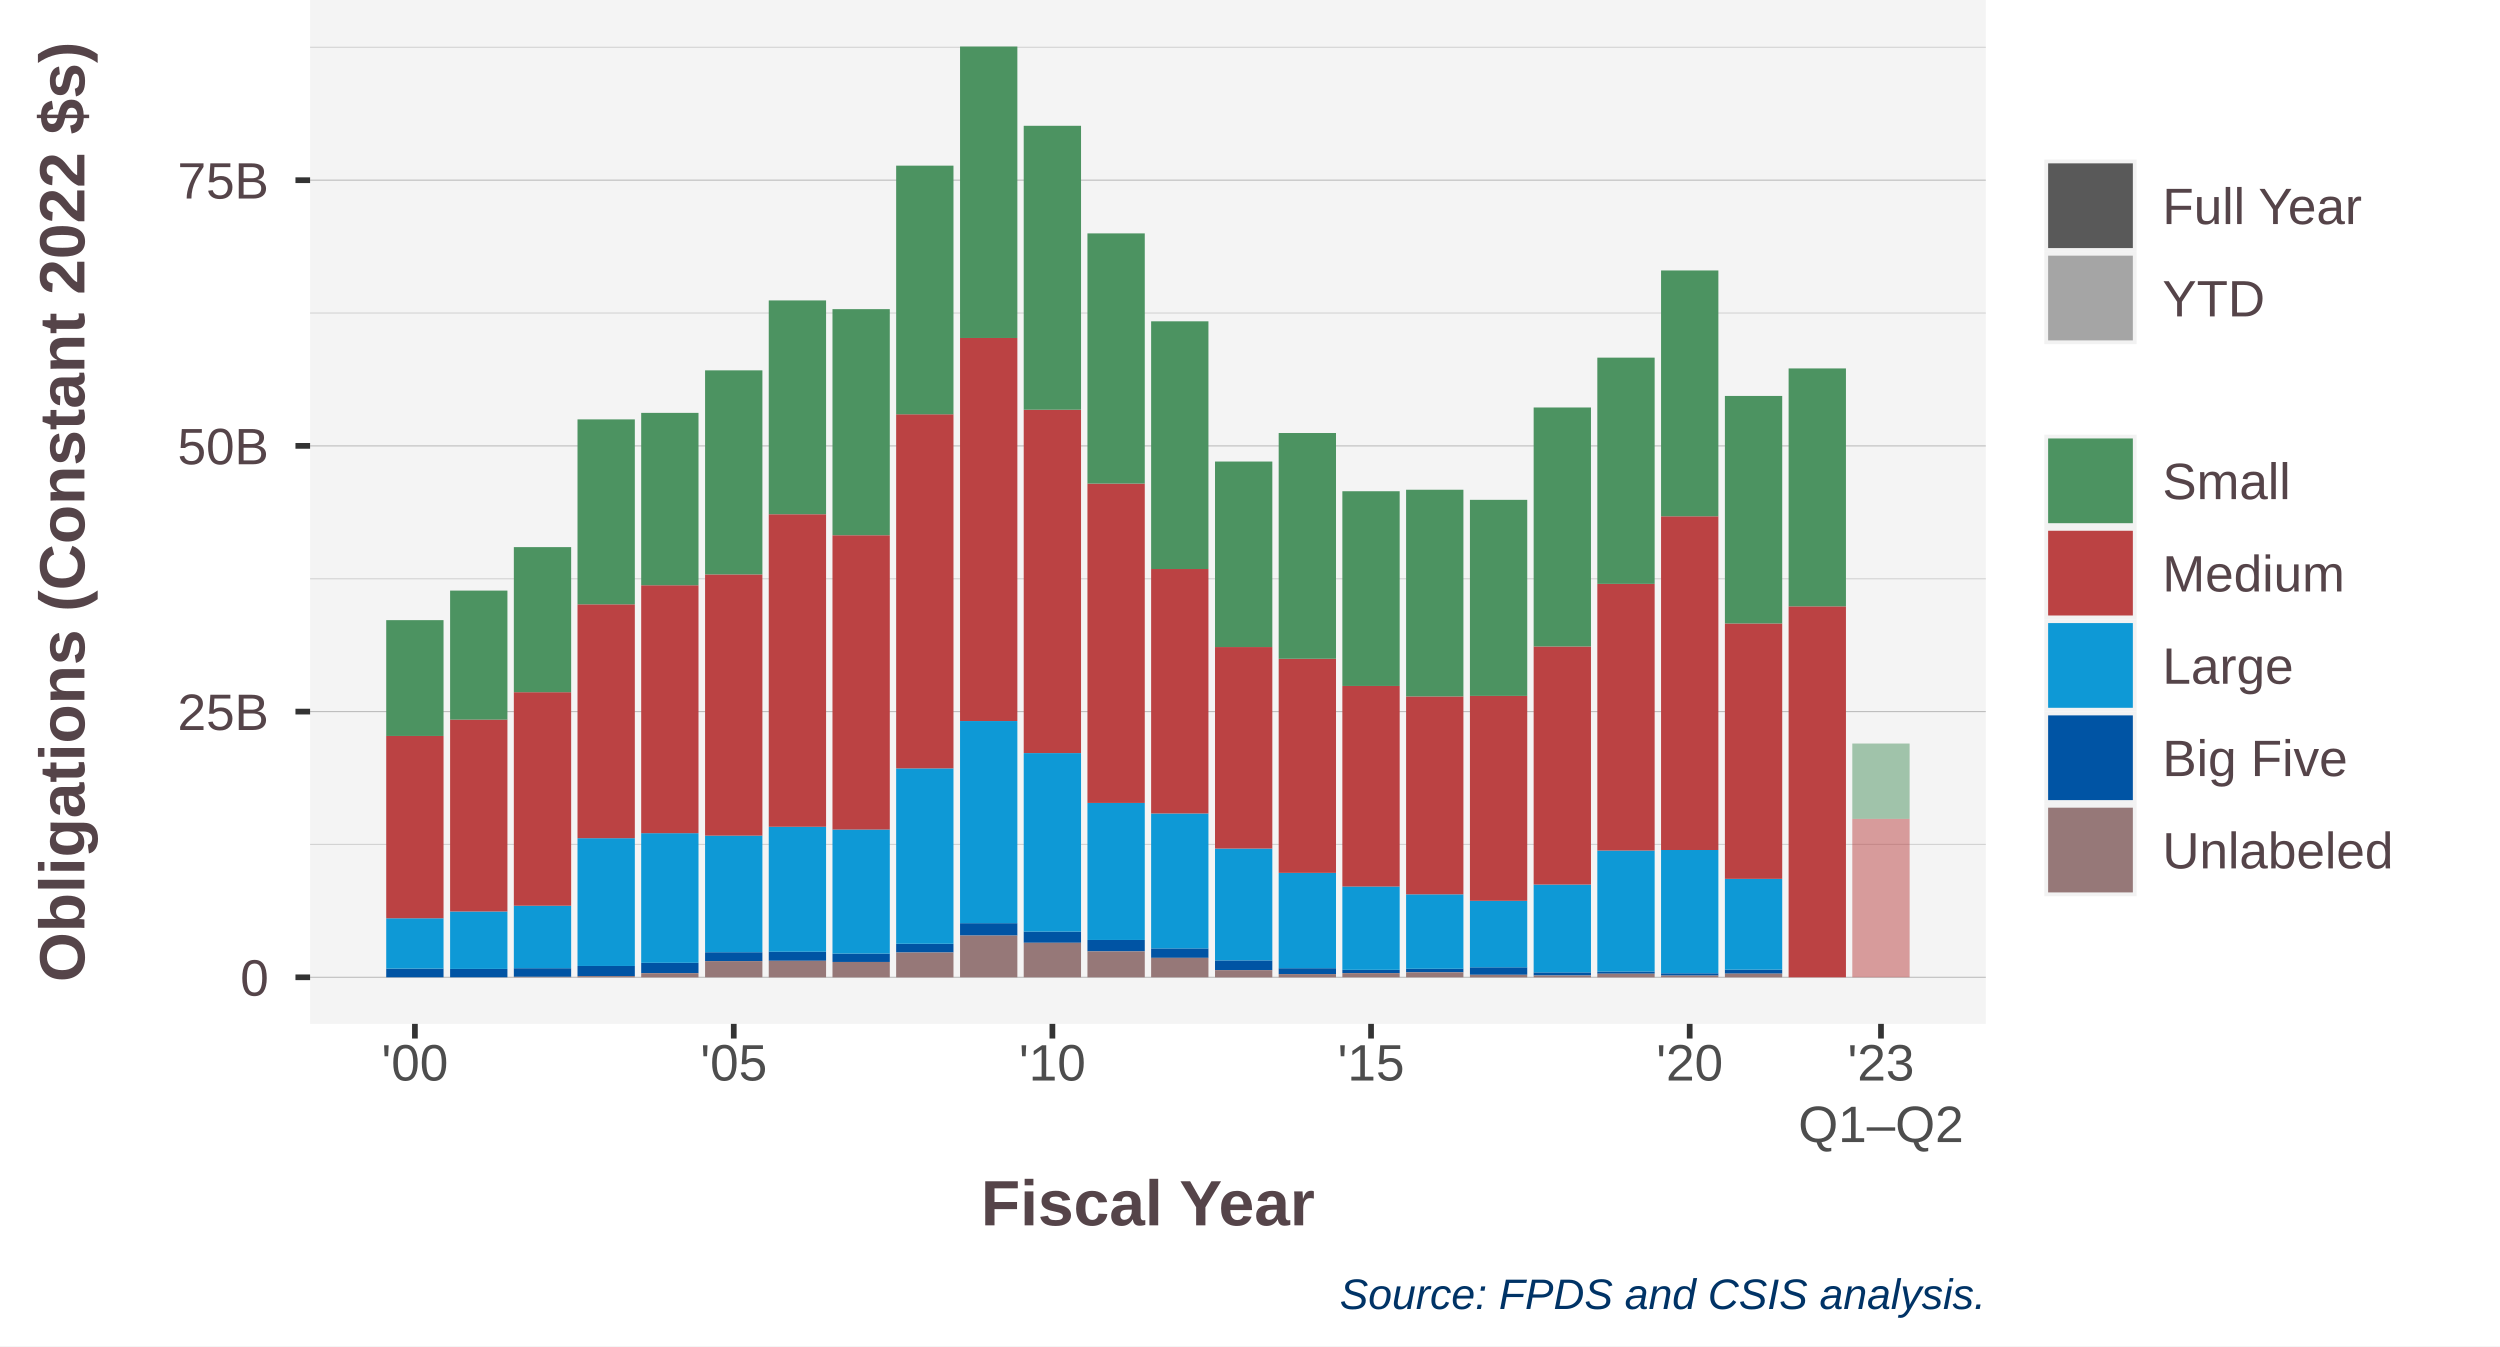
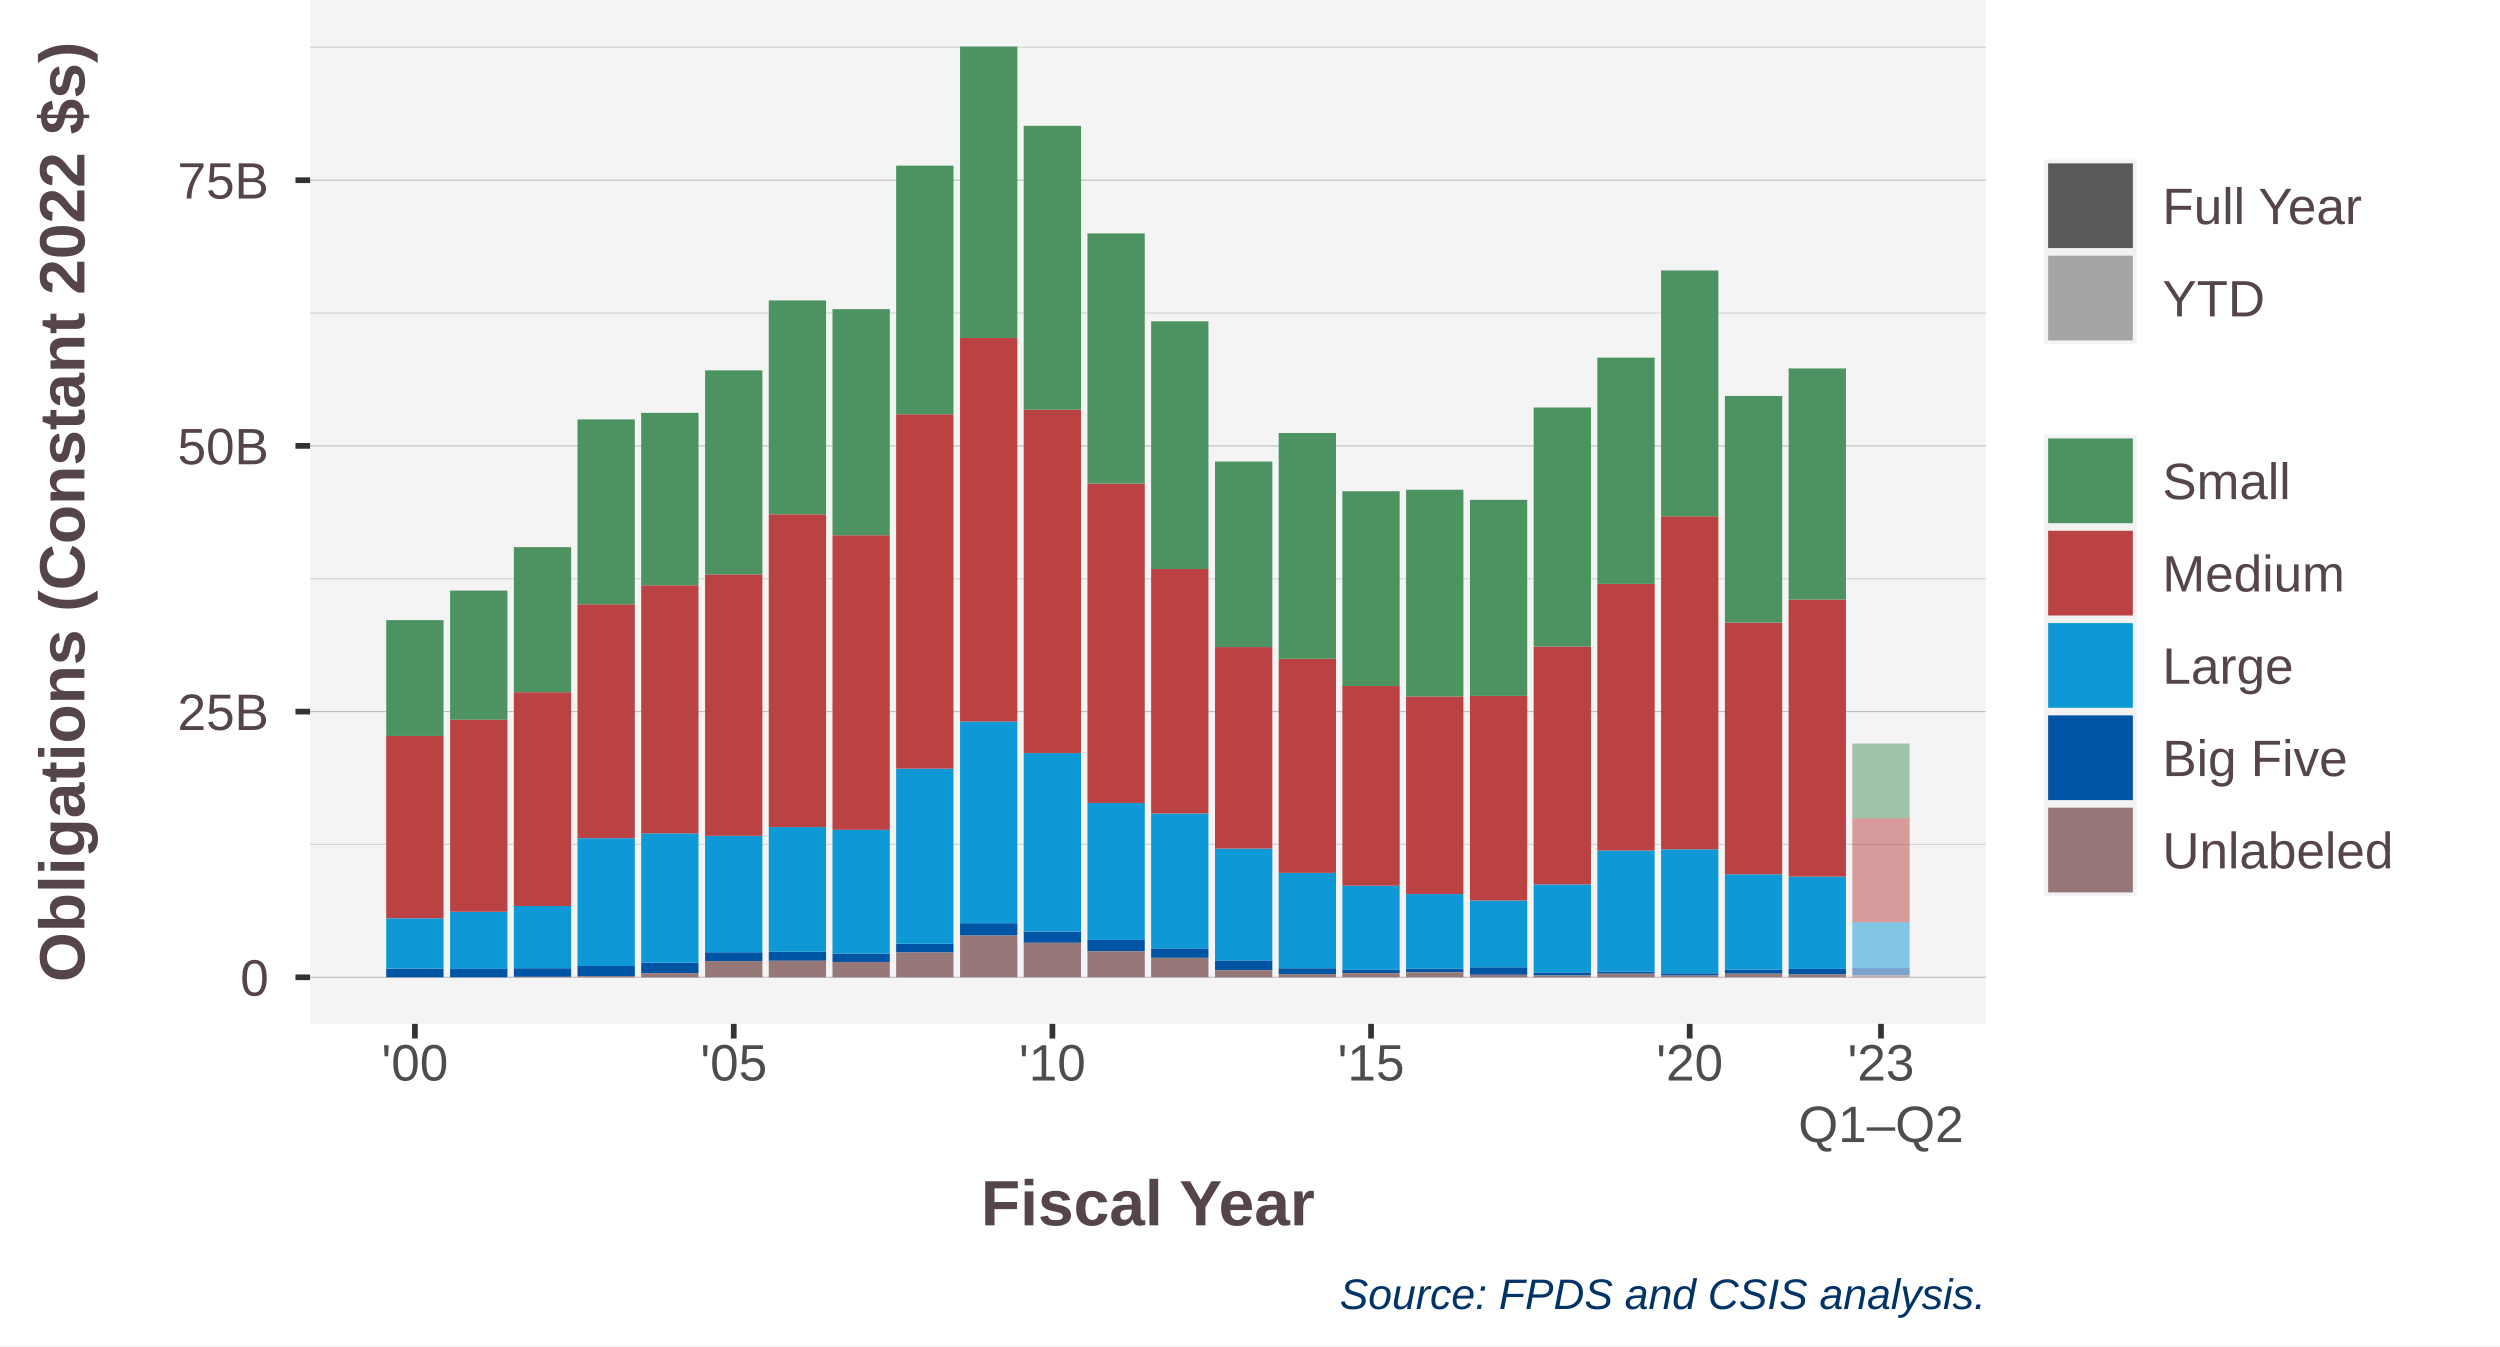
<svg xmlns="http://www.w3.org/2000/svg" class="svglite" width="468.00pt" height="252.00pt" viewBox="0 0 468.00 252.00">
  <defs>
    <style type="text/css">
    .svglite line, .svglite polyline, .svglite polygon, .svglite path, .svglite rect, .svglite circle {
      fill: none;
      stroke: #000000;
      stroke-linecap: round;
      stroke-linejoin: round;
      stroke-miterlimit: 10.00;
    }
    .svglite text {
      white-space: pre;
    }
  </style>
  </defs>
  <rect width="100%" height="100%" style="stroke: none; fill: #FFFFFF;" />
  <defs>
    <clipPath id="cpMC4wMHw0NjguMDB8MC4wMHwyNTIuMDA=">
      <rect x="0.00" y="0.00" width="468.00" height="252.00" />
    </clipPath>
  </defs>
  <g clip-path="url(#cpMC4wMHw0NjguMDB8MC4wMHwyNTIuMDA=)">
    <rect x="0.00" y="0.00" width="468.00" height="252.00" style="stroke-width: 1.07; stroke: #FFFFFF; fill: #FFFFFF;" />
  </g>
  <defs>
    <clipPath id="cpNTguMDV8MzcxLjc0fDAuMDB8MTkxLjY3">
      <rect x="58.05" y="0.00" width="313.70" height="191.67" />
    </clipPath>
  </defs>
  <g clip-path="url(#cpNTguMDV8MzcxLjc0fDAuMDB8MTkxLjY3)">
    <rect x="58.05" y="-0" width="313.70" height="191.67" style="stroke-width: 1.07; stroke: none; fill: #F4F4F4;" />
    <polyline points="58.05,158.08 371.74,158.08 " style="stroke-width: 0.21; stroke: #D3D3D3; stroke-linecap: butt;" />
    <polyline points="58.05,108.34 371.74,108.34 " style="stroke-width: 0.21; stroke: #D3D3D3; stroke-linecap: butt;" />
    <polyline points="58.05,58.60 371.74,58.60 " style="stroke-width: 0.21; stroke: #D3D3D3; stroke-linecap: butt;" />
    <polyline points="58.05,8.86 371.74,8.86 " style="stroke-width: 0.21; stroke: #D3D3D3; stroke-linecap: butt;" />
    <polyline points="58.05,182.95 371.74,182.95 " style="stroke-width: 0.21; stroke: #BEBEBE; stroke-linecap: butt;" />
    <polyline points="58.05,133.21 371.74,133.21 " style="stroke-width: 0.21; stroke: #BEBEBE; stroke-linecap: butt;" />
    <polyline points="58.05,83.47 371.74,83.47 " style="stroke-width: 0.21; stroke: #BEBEBE; stroke-linecap: butt;" />
    <polyline points="58.05,33.73 371.74,33.73 " style="stroke-width: 0.21; stroke: #BEBEBE; stroke-linecap: butt;" />
    <rect x="72.30" y="181.32" width="10.73" height="1.63" style="stroke-width: 1.07; stroke: none; stroke-linecap: butt; stroke-linejoin: miter; fill: #0054A4;" />
    <rect x="84.26" y="181.38" width="10.73" height="1.57" style="stroke-width: 1.07; stroke: none; stroke-linecap: butt; stroke-linejoin: miter; fill: #0054A4;" />
    <rect x="96.19" y="181.25" width="10.73" height="1.61" style="stroke-width: 1.07; stroke: none; stroke-linecap: butt; stroke-linejoin: miter; fill: #0054A4;" />
    <rect x="108.11" y="180.83" width="10.73" height="1.89" style="stroke-width: 1.07; stroke: none; stroke-linecap: butt; stroke-linejoin: miter; fill: #0054A4;" />
    <rect x="120.03" y="180.24" width="10.73" height="1.94" style="stroke-width: 1.07; stroke: none; stroke-linecap: butt; stroke-linejoin: miter; fill: #0054A4;" />
    <rect x="131.99" y="178.26" width="10.73" height="1.66" style="stroke-width: 1.07; stroke: none; stroke-linecap: butt; stroke-linejoin: miter; fill: #0054A4;" />
    <rect x="143.91" y="178.15" width="10.73" height="1.71" style="stroke-width: 1.07; stroke: none; stroke-linecap: butt; stroke-linejoin: miter; fill: #0054A4;" />
    <rect x="155.84" y="178.51" width="10.73" height="1.57" style="stroke-width: 1.07; stroke: none; stroke-linecap: butt; stroke-linejoin: miter; fill: #0054A4;" />
    <rect x="167.76" y="176.69" width="10.73" height="1.62" style="stroke-width: 1.07; stroke: none; stroke-linecap: butt; stroke-linejoin: miter; fill: #0054A4;" />
    <rect x="179.72" y="172.82" width="10.73" height="2.32" style="stroke-width: 1.07; stroke: none; stroke-linecap: butt; stroke-linejoin: miter; fill: #0054A4;" />
    <rect x="191.64" y="174.39" width="10.73" height="2.10" style="stroke-width: 1.07; stroke: none; stroke-linecap: butt; stroke-linejoin: miter; fill: #0054A4;" />
    <rect x="203.57" y="175.96" width="10.73" height="2.14" style="stroke-width: 1.07; stroke: none; stroke-linecap: butt; stroke-linejoin: miter; fill: #0054A4;" />
    <rect x="215.49" y="177.54" width="10.73" height="1.77" style="stroke-width: 1.07; stroke: none; stroke-linecap: butt; stroke-linejoin: miter; fill: #0054A4;" />
    <rect x="227.45" y="179.79" width="10.73" height="1.82" style="stroke-width: 1.07; stroke: none; stroke-linecap: butt; stroke-linejoin: miter; fill: #0054A4;" />
    <rect x="239.37" y="181.25" width="10.73" height="1.10" style="stroke-width: 1.07; stroke: none; stroke-linecap: butt; stroke-linejoin: miter; fill: #0054A4;" />
    <rect x="251.29" y="181.55" width="10.73" height="0.62" style="stroke-width: 1.07; stroke: none; stroke-linecap: butt; stroke-linejoin: miter; fill: #0054A4;" />
    <rect x="263.22" y="181.34" width="10.73" height="0.68" style="stroke-width: 1.07; stroke: none; stroke-linecap: butt; stroke-linejoin: miter; fill: #0054A4;" />
    <rect x="275.17" y="181.08" width="10.73" height="1.40" style="stroke-width: 1.07; stroke: none; stroke-linecap: butt; stroke-linejoin: miter; fill: #0054A4;" />
    <rect x="287.10" y="182.03" width="10.73" height="0.58" style="stroke-width: 1.07; stroke: none; stroke-linecap: butt; stroke-linejoin: miter; fill: #0054A4;" />
    <rect x="299.02" y="181.87" width="10.73" height="0.41" style="stroke-width: 1.07; stroke: none; stroke-linecap: butt; stroke-linejoin: miter; fill: #0054A4;" />
    <rect x="310.95" y="182.20" width="10.73" height="0.43" style="stroke-width: 1.07; stroke: none; stroke-linecap: butt; stroke-linejoin: miter; fill: #0054A4;" />
    <rect x="322.90" y="181.52" width="10.73" height="0.75" style="stroke-width: 1.07; stroke: none; stroke-linecap: butt; stroke-linejoin: miter; fill: #0054A4;" />
+     <rect x="334.83" y="181.39" width="10.73" height="1.04" style="stroke-width: 1.07; stroke: none; stroke-linecap: butt; stroke-linejoin: miter; fill: #0054A4;" />
+     <rect x="346.75" y="181.22" width="10.73" height="1.32" style="stroke-width: 1.07; stroke: none; stroke-linecap: butt; stroke-linejoin: miter; fill: #0054A4; fill-opacity: 0.50;" />
    <rect x="72.30" y="171.90" width="10.73" height="9.42" style="stroke-width: 1.07; stroke: none; stroke-linecap: butt; stroke-linejoin: miter; fill: #0E99D6;" />
-     <rect x="84.26" y="170.63" width="10.73" height="10.75" style="stroke-width: 1.07; stroke: none; stroke-linecap: butt; stroke-linejoin: miter; fill: #0E99D6;" />
-     <rect x="96.19" y="169.55" width="10.73" height="11.70" style="stroke-width: 1.07; stroke: none; stroke-linecap: butt; stroke-linejoin: miter; fill: #0E99D6;" />
-     <rect x="108.11" y="156.91" width="10.73" height="23.92" style="stroke-width: 1.07; stroke: none; stroke-linecap: butt; stroke-linejoin: miter; fill: #0E99D6;" />
-     <rect x="120.03" y="155.97" width="10.73" height="24.27" style="stroke-width: 1.07; stroke: none; stroke-linecap: butt; stroke-linejoin: miter; fill: #0E99D6;" />
-     <rect x="131.99" y="156.42" width="10.73" height="21.83" style="stroke-width: 1.07; stroke: none; stroke-linecap: butt; stroke-linejoin: miter; fill: #0E99D6;" />
-     <rect x="143.91" y="154.77" width="10.73" height="23.39" style="stroke-width: 1.07; stroke: none; stroke-linecap: butt; stroke-linejoin: miter; fill: #0E99D6;" />
-     <rect x="155.84" y="155.28" width="10.73" height="23.23" style="stroke-width: 1.07; stroke: none; stroke-linecap: butt; stroke-linejoin: miter; fill: #0E99D6;" />
-     <rect x="167.76" y="143.84" width="10.73" height="32.84" style="stroke-width: 1.07; stroke: none; stroke-linecap: butt; stroke-linejoin: miter; fill: #0E99D6;" />
-     <rect x="179.72" y="134.98" width="10.73" height="37.84" style="stroke-width: 1.07; stroke: none; stroke-linecap: butt; stroke-linejoin: miter; fill: #0E99D6;" />
+     <rect x="84.26" y="170.68" width="10.73" height="10.70" style="stroke-width: 1.07; stroke: none; stroke-linecap: butt; stroke-linejoin: miter; fill: #0E99D6;" />
+     <rect x="96.19" y="169.60" width="10.73" height="11.65" style="stroke-width: 1.07; stroke: none; stroke-linecap: butt; stroke-linejoin: miter; fill: #0E99D6;" />
+     <rect x="108.11" y="156.91" width="10.73" height="23.93" style="stroke-width: 1.07; stroke: none; stroke-linecap: butt; stroke-linejoin: miter; fill: #0E99D6;" />
+     <rect x="120.03" y="156.00" width="10.73" height="24.23" style="stroke-width: 1.07; stroke: none; stroke-linecap: butt; stroke-linejoin: miter; fill: #0E99D6;" />
+     <rect x="131.99" y="156.48" width="10.73" height="21.78" style="stroke-width: 1.07; stroke: none; stroke-linecap: butt; stroke-linejoin: miter; fill: #0E99D6;" />
+     <rect x="143.91" y="154.83" width="10.73" height="23.33" style="stroke-width: 1.07; stroke: none; stroke-linecap: butt; stroke-linejoin: miter; fill: #0E99D6;" />
+     <rect x="155.84" y="155.33" width="10.73" height="23.18" style="stroke-width: 1.07; stroke: none; stroke-linecap: butt; stroke-linejoin: miter; fill: #0E99D6;" />
+     <rect x="167.76" y="143.89" width="10.73" height="32.79" style="stroke-width: 1.07; stroke: none; stroke-linecap: butt; stroke-linejoin: miter; fill: #0E99D6;" />
+     <rect x="179.72" y="135.07" width="10.73" height="37.75" style="stroke-width: 1.07; stroke: none; stroke-linecap: butt; stroke-linejoin: miter; fill: #0E99D6;" />
    <rect x="191.64" y="140.98" width="10.73" height="33.41" style="stroke-width: 1.07; stroke: none; stroke-linecap: butt; stroke-linejoin: miter; fill: #0E99D6;" />
    <rect x="203.57" y="150.31" width="10.73" height="25.65" style="stroke-width: 1.07; stroke: none; stroke-linecap: butt; stroke-linejoin: miter; fill: #0E99D6;" />
    <rect x="215.49" y="152.28" width="10.73" height="25.26" style="stroke-width: 1.07; stroke: none; stroke-linecap: butt; stroke-linejoin: miter; fill: #0E99D6;" />
    <rect x="227.45" y="158.85" width="10.73" height="20.94" style="stroke-width: 1.07; stroke: none; stroke-linecap: butt; stroke-linejoin: miter; fill: #0E99D6;" />
    <rect x="239.37" y="163.40" width="10.73" height="17.85" style="stroke-width: 1.07; stroke: none; stroke-linecap: butt; stroke-linejoin: miter; fill: #0E99D6;" />
-     <rect x="251.29" y="165.95" width="10.73" height="15.60" style="stroke-width: 1.07; stroke: none; stroke-linecap: butt; stroke-linejoin: miter; fill: #0E99D6;" />
-     <rect x="263.22" y="167.42" width="10.73" height="13.93" style="stroke-width: 1.07; stroke: none; stroke-linecap: butt; stroke-linejoin: miter; fill: #0E99D6;" />
-     <rect x="275.17" y="168.63" width="10.73" height="12.45" style="stroke-width: 1.07; stroke: none; stroke-linecap: butt; stroke-linejoin: miter; fill: #0E99D6;" />
-     <rect x="287.10" y="165.59" width="10.73" height="16.44" style="stroke-width: 1.07; stroke: none; stroke-linecap: butt; stroke-linejoin: miter; fill: #0E99D6;" />
+     <rect x="251.29" y="165.79" width="10.73" height="15.76" style="stroke-width: 1.07; stroke: none; stroke-linecap: butt; stroke-linejoin: miter; fill: #0E99D6;" />
+     <rect x="263.22" y="167.37" width="10.73" height="13.98" style="stroke-width: 1.07; stroke: none; stroke-linecap: butt; stroke-linejoin: miter; fill: #0E99D6;" />
+     <rect x="275.17" y="168.57" width="10.73" height="12.51" style="stroke-width: 1.07; stroke: none; stroke-linecap: butt; stroke-linejoin: miter; fill: #0E99D6;" />
+     <rect x="287.10" y="165.56" width="10.73" height="16.46" style="stroke-width: 1.07; stroke: none; stroke-linecap: butt; stroke-linejoin: miter; fill: #0E99D6;" />
    <rect x="299.02" y="159.22" width="10.73" height="22.65" style="stroke-width: 1.07; stroke: none; stroke-linecap: butt; stroke-linejoin: miter; fill: #0E99D6;" />
-     <rect x="310.95" y="159.12" width="10.73" height="23.08" style="stroke-width: 1.07; stroke: none; stroke-linecap: butt; stroke-linejoin: miter; fill: #0E99D6;" />
-     <rect x="322.90" y="164.52" width="10.73" height="17.00" style="stroke-width: 1.07; stroke: none; stroke-linecap: butt; stroke-linejoin: miter; fill: #0E99D6;" />
+     <rect x="310.95" y="158.99" width="10.73" height="23.21" style="stroke-width: 1.07; stroke: none; stroke-linecap: butt; stroke-linejoin: miter; fill: #0E99D6;" />
+     <rect x="322.90" y="163.67" width="10.73" height="17.85" style="stroke-width: 1.07; stroke: none; stroke-linecap: butt; stroke-linejoin: miter; fill: #0E99D6;" />
+     <rect x="334.83" y="164.11" width="10.73" height="17.27" style="stroke-width: 1.07; stroke: none; stroke-linecap: butt; stroke-linejoin: miter; fill: #0E99D6;" />
+     <rect x="346.75" y="172.63" width="10.73" height="8.60" style="stroke-width: 1.07; stroke: none; stroke-linecap: butt; stroke-linejoin: miter; fill: #0E99D6; fill-opacity: 0.50;" />
    <rect x="72.30" y="137.77" width="10.73" height="34.13" style="stroke-width: 1.07; stroke: none; stroke-linecap: butt; stroke-linejoin: miter; fill: #BB4243;" />
-     <rect x="84.26" y="134.70" width="10.73" height="35.93" style="stroke-width: 1.07; stroke: none; stroke-linecap: butt; stroke-linejoin: miter; fill: #BB4243;" />
-     <rect x="96.19" y="129.58" width="10.73" height="39.97" style="stroke-width: 1.07; stroke: none; stroke-linecap: butt; stroke-linejoin: miter; fill: #BB4243;" />
-     <rect x="108.11" y="113.13" width="10.73" height="43.78" style="stroke-width: 1.07; stroke: none; stroke-linecap: butt; stroke-linejoin: miter; fill: #BB4243;" />
-     <rect x="120.03" y="109.56" width="10.73" height="46.41" style="stroke-width: 1.07; stroke: none; stroke-linecap: butt; stroke-linejoin: miter; fill: #BB4243;" />
-     <rect x="131.99" y="107.53" width="10.73" height="48.90" style="stroke-width: 1.07; stroke: none; stroke-linecap: butt; stroke-linejoin: miter; fill: #BB4243;" />
-     <rect x="143.91" y="96.27" width="10.73" height="58.50" style="stroke-width: 1.07; stroke: none; stroke-linecap: butt; stroke-linejoin: miter; fill: #BB4243;" />
-     <rect x="155.84" y="100.20" width="10.73" height="55.09" style="stroke-width: 1.07; stroke: none; stroke-linecap: butt; stroke-linejoin: miter; fill: #BB4243;" />
-     <rect x="167.76" y="77.55" width="10.73" height="66.29" style="stroke-width: 1.07; stroke: none; stroke-linecap: butt; stroke-linejoin: miter; fill: #BB4243;" />
-     <rect x="179.72" y="63.27" width="10.73" height="71.70" style="stroke-width: 1.07; stroke: none; stroke-linecap: butt; stroke-linejoin: miter; fill: #BB4243;" />
+     <rect x="84.26" y="134.70" width="10.73" height="35.98" style="stroke-width: 1.07; stroke: none; stroke-linecap: butt; stroke-linejoin: miter; fill: #BB4243;" />
+     <rect x="96.19" y="129.58" width="10.73" height="40.02" style="stroke-width: 1.07; stroke: none; stroke-linecap: butt; stroke-linejoin: miter; fill: #BB4243;" />
+     <rect x="108.11" y="113.13" width="10.73" height="43.77" style="stroke-width: 1.07; stroke: none; stroke-linecap: butt; stroke-linejoin: miter; fill: #BB4243;" />
+     <rect x="120.03" y="109.56" width="10.73" height="46.45" style="stroke-width: 1.07; stroke: none; stroke-linecap: butt; stroke-linejoin: miter; fill: #BB4243;" />
+     <rect x="131.99" y="107.52" width="10.73" height="48.95" style="stroke-width: 1.07; stroke: none; stroke-linecap: butt; stroke-linejoin: miter; fill: #BB4243;" />
+     <rect x="143.91" y="96.27" width="10.73" height="58.56" style="stroke-width: 1.07; stroke: none; stroke-linecap: butt; stroke-linejoin: miter; fill: #BB4243;" />
+     <rect x="155.84" y="100.20" width="10.73" height="55.14" style="stroke-width: 1.07; stroke: none; stroke-linecap: butt; stroke-linejoin: miter; fill: #BB4243;" />
+     <rect x="167.76" y="77.55" width="10.73" height="66.34" style="stroke-width: 1.07; stroke: none; stroke-linecap: butt; stroke-linejoin: miter; fill: #BB4243;" />
+     <rect x="179.72" y="63.27" width="10.73" height="71.80" style="stroke-width: 1.07; stroke: none; stroke-linecap: butt; stroke-linejoin: miter; fill: #BB4243;" />
    <rect x="191.64" y="76.70" width="10.73" height="64.27" style="stroke-width: 1.07; stroke: none; stroke-linecap: butt; stroke-linejoin: miter; fill: #BB4243;" />
    <rect x="203.57" y="90.53" width="10.73" height="59.78" style="stroke-width: 1.07; stroke: none; stroke-linecap: butt; stroke-linejoin: miter; fill: #BB4243;" />
    <rect x="215.49" y="106.52" width="10.73" height="45.76" style="stroke-width: 1.07; stroke: none; stroke-linecap: butt; stroke-linejoin: miter; fill: #BB4243;" />
    <rect x="227.45" y="121.13" width="10.73" height="37.72" style="stroke-width: 1.07; stroke: none; stroke-linecap: butt; stroke-linejoin: miter; fill: #BB4243;" />
    <rect x="239.37" y="123.32" width="10.73" height="40.08" style="stroke-width: 1.07; stroke: none; stroke-linecap: butt; stroke-linejoin: miter; fill: #BB4243;" />
-     <rect x="251.29" y="128.42" width="10.73" height="37.54" style="stroke-width: 1.07; stroke: none; stroke-linecap: butt; stroke-linejoin: miter; fill: #BB4243;" />
-     <rect x="263.22" y="130.37" width="10.73" height="37.05" style="stroke-width: 1.07; stroke: none; stroke-linecap: butt; stroke-linejoin: miter; fill: #BB4243;" />
-     <rect x="275.17" y="130.26" width="10.73" height="38.37" style="stroke-width: 1.07; stroke: none; stroke-linecap: butt; stroke-linejoin: miter; fill: #BB4243;" />
-     <rect x="287.10" y="121.02" width="10.73" height="44.57" style="stroke-width: 1.07; stroke: none; stroke-linecap: butt; stroke-linejoin: miter; fill: #BB4243;" />
+     <rect x="251.29" y="128.42" width="10.73" height="37.38" style="stroke-width: 1.07; stroke: none; stroke-linecap: butt; stroke-linejoin: miter; fill: #BB4243;" />
+     <rect x="263.22" y="130.37" width="10.73" height="37.00" style="stroke-width: 1.07; stroke: none; stroke-linecap: butt; stroke-linejoin: miter; fill: #BB4243;" />
+     <rect x="275.17" y="130.26" width="10.73" height="38.31" style="stroke-width: 1.07; stroke: none; stroke-linecap: butt; stroke-linejoin: miter; fill: #BB4243;" />
+     <rect x="287.10" y="121.02" width="10.73" height="44.54" style="stroke-width: 1.07; stroke: none; stroke-linecap: butt; stroke-linejoin: miter; fill: #BB4243;" />
    <rect x="299.02" y="109.30" width="10.73" height="49.92" style="stroke-width: 1.07; stroke: none; stroke-linecap: butt; stroke-linejoin: miter; fill: #BB4243;" />
-     <rect x="310.95" y="96.65" width="10.73" height="62.47" style="stroke-width: 1.07; stroke: none; stroke-linecap: butt; stroke-linejoin: miter; fill: #BB4243;" />
-     <rect x="322.90" y="116.71" width="10.73" height="47.81" style="stroke-width: 1.07; stroke: none; stroke-linecap: butt; stroke-linejoin: miter; fill: #BB4243;" />
-     <rect x="334.83" y="113.51" width="10.73" height="69.44" style="stroke-width: 1.07; stroke: none; stroke-linecap: butt; stroke-linejoin: miter; fill: #BB4243;" />
-     <rect x="346.75" y="153.29" width="10.73" height="29.66" style="stroke-width: 1.07; stroke: none; stroke-linecap: butt; stroke-linejoin: miter; fill: #BB4243; fill-opacity: 0.50;" />
+     <rect x="310.95" y="96.65" width="10.73" height="62.34" style="stroke-width: 1.07; stroke: none; stroke-linecap: butt; stroke-linejoin: miter; fill: #BB4243;" />
+     <rect x="322.90" y="116.54" width="10.73" height="47.13" style="stroke-width: 1.07; stroke: none; stroke-linecap: butt; stroke-linejoin: miter; fill: #BB4243;" />
+     <rect x="334.83" y="112.23" width="10.73" height="51.88" style="stroke-width: 1.07; stroke: none; stroke-linecap: butt; stroke-linejoin: miter; fill: #BB4243;" />
+     <rect x="346.75" y="153.17" width="10.73" height="19.46" style="stroke-width: 1.07; stroke: none; stroke-linecap: butt; stroke-linejoin: miter; fill: #BB4243; fill-opacity: 0.50;" />
    <rect x="72.30" y="116.09" width="10.73" height="21.68" style="stroke-width: 1.07; stroke: none; stroke-linecap: butt; stroke-linejoin: miter; fill: #4C9361;" />
    <rect x="84.26" y="110.56" width="10.73" height="24.15" style="stroke-width: 1.07; stroke: none; stroke-linecap: butt; stroke-linejoin: miter; fill: #4C9361;" />
    <rect x="96.19" y="102.42" width="10.73" height="27.16" style="stroke-width: 1.07; stroke: none; stroke-linecap: butt; stroke-linejoin: miter; fill: #4C9361;" />
    <rect x="108.11" y="78.51" width="10.73" height="34.62" style="stroke-width: 1.07; stroke: none; stroke-linecap: butt; stroke-linejoin: miter; fill: #4C9361;" />
    <rect x="120.03" y="77.29" width="10.73" height="32.27" style="stroke-width: 1.07; stroke: none; stroke-linecap: butt; stroke-linejoin: miter; fill: #4C9361;" />
    <rect x="131.99" y="69.33" width="10.73" height="38.20" style="stroke-width: 1.07; stroke: none; stroke-linecap: butt; stroke-linejoin: miter; fill: #4C9361;" />
    <rect x="143.91" y="56.24" width="10.73" height="40.02" style="stroke-width: 1.07; stroke: none; stroke-linecap: butt; stroke-linejoin: miter; fill: #4C9361;" />
    <rect x="155.84" y="57.87" width="10.73" height="42.32" style="stroke-width: 1.07; stroke: none; stroke-linecap: butt; stroke-linejoin: miter; fill: #4C9361;" />
-     <rect x="167.76" y="31.01" width="10.73" height="46.55" style="stroke-width: 1.07; stroke: none; stroke-linecap: butt; stroke-linejoin: miter; fill: #4C9361;" />
+     <rect x="167.76" y="31.01" width="10.73" height="46.54" style="stroke-width: 1.07; stroke: none; stroke-linecap: butt; stroke-linejoin: miter; fill: #4C9361;" />
    <rect x="179.72" y="8.71" width="10.73" height="54.56" style="stroke-width: 1.07; stroke: none; stroke-linecap: butt; stroke-linejoin: miter; fill: #4C9361;" />
    <rect x="191.64" y="23.55" width="10.73" height="53.15" style="stroke-width: 1.07; stroke: none; stroke-linecap: butt; stroke-linejoin: miter; fill: #4C9361;" />
    <rect x="203.57" y="43.69" width="10.73" height="46.84" style="stroke-width: 1.07; stroke: none; stroke-linecap: butt; stroke-linejoin: miter; fill: #4C9361;" />
    <rect x="215.49" y="60.15" width="10.73" height="46.37" style="stroke-width: 1.07; stroke: none; stroke-linecap: butt; stroke-linejoin: miter; fill: #4C9361;" />
    <rect x="227.45" y="86.40" width="10.73" height="34.73" style="stroke-width: 1.07; stroke: none; stroke-linecap: butt; stroke-linejoin: miter; fill: #4C9361;" />
    <rect x="239.37" y="81.06" width="10.73" height="42.26" style="stroke-width: 1.07; stroke: none; stroke-linecap: butt; stroke-linejoin: miter; fill: #4C9361;" />
    <rect x="251.29" y="91.96" width="10.73" height="36.45" style="stroke-width: 1.07; stroke: none; stroke-linecap: butt; stroke-linejoin: miter; fill: #4C9361;" />
    <rect x="263.22" y="91.68" width="10.73" height="38.69" style="stroke-width: 1.07; stroke: none; stroke-linecap: butt; stroke-linejoin: miter; fill: #4C9361;" />
    <rect x="275.17" y="93.57" width="10.73" height="36.70" style="stroke-width: 1.07; stroke: none; stroke-linecap: butt; stroke-linejoin: miter; fill: #4C9361;" />
    <rect x="287.10" y="76.28" width="10.73" height="44.74" style="stroke-width: 1.07; stroke: none; stroke-linecap: butt; stroke-linejoin: miter; fill: #4C9361;" />
    <rect x="299.02" y="66.95" width="10.73" height="42.35" style="stroke-width: 1.07; stroke: none; stroke-linecap: butt; stroke-linejoin: miter; fill: #4C9361;" />
    <rect x="310.95" y="50.63" width="10.73" height="46.02" style="stroke-width: 1.07; stroke: none; stroke-linecap: butt; stroke-linejoin: miter; fill: #4C9361;" />
-     <rect x="322.90" y="74.12" width="10.73" height="42.59" style="stroke-width: 1.07; stroke: none; stroke-linecap: butt; stroke-linejoin: miter; fill: #4C9361;" />
-     <rect x="334.83" y="68.97" width="10.73" height="44.54" style="stroke-width: 1.07; stroke: none; stroke-linecap: butt; stroke-linejoin: miter; fill: #4C9361;" />
-     <rect x="346.75" y="139.19" width="10.73" height="14.10" style="stroke-width: 1.07; stroke: none; stroke-linecap: butt; stroke-linejoin: miter; fill: #4C9361; fill-opacity: 0.50;" />
+     <rect x="322.90" y="74.12" width="10.73" height="42.42" style="stroke-width: 1.07; stroke: none; stroke-linecap: butt; stroke-linejoin: miter; fill: #4C9361;" />
+     <rect x="334.83" y="68.97" width="10.73" height="43.26" style="stroke-width: 1.07; stroke: none; stroke-linecap: butt; stroke-linejoin: miter; fill: #4C9361;" />
+     <rect x="346.75" y="139.19" width="10.73" height="13.99" style="stroke-width: 1.07; stroke: none; stroke-linecap: butt; stroke-linejoin: miter; fill: #4C9361; fill-opacity: 0.50;" />
    <rect x="72.30" y="182.95" width="10.73" height="0.005" style="stroke-width: 1.07; stroke: none; stroke-linecap: butt; stroke-linejoin: miter; fill: #967878;" />
    <rect x="84.26" y="182.95" width="10.73" height="0.004" style="stroke-width: 1.07; stroke: none; stroke-linecap: butt; stroke-linejoin: miter; fill: #967878;" />
    <rect x="96.19" y="182.86" width="10.73" height="0.089" style="stroke-width: 1.07; stroke: none; stroke-linecap: butt; stroke-linejoin: miter; fill: #967878;" />
    <rect x="108.11" y="182.72" width="10.73" height="0.23" style="stroke-width: 1.07; stroke: none; stroke-linecap: butt; stroke-linejoin: miter; fill: #967878;" />
    <rect x="120.03" y="182.18" width="10.73" height="0.78" style="stroke-width: 1.07; stroke: none; stroke-linecap: butt; stroke-linejoin: miter; fill: #967878;" />
    <rect x="131.99" y="179.92" width="10.73" height="3.03" style="stroke-width: 1.07; stroke: none; stroke-linecap: butt; stroke-linejoin: miter; fill: #967878;" />
    <rect x="143.91" y="179.87" width="10.73" height="3.09" style="stroke-width: 1.07; stroke: none; stroke-linecap: butt; stroke-linejoin: miter; fill: #967878;" />
    <rect x="155.84" y="180.08" width="10.73" height="2.88" style="stroke-width: 1.07; stroke: none; stroke-linecap: butt; stroke-linejoin: miter; fill: #967878;" />
    <rect x="167.76" y="178.31" width="10.73" height="4.65" style="stroke-width: 1.07; stroke: none; stroke-linecap: butt; stroke-linejoin: miter; fill: #967878;" />
    <rect x="179.72" y="175.14" width="10.73" height="7.81" style="stroke-width: 1.07; stroke: none; stroke-linecap: butt; stroke-linejoin: miter; fill: #967878;" />
    <rect x="191.64" y="176.49" width="10.73" height="6.46" style="stroke-width: 1.07; stroke: none; stroke-linecap: butt; stroke-linejoin: miter; fill: #967878;" />
    <rect x="203.57" y="178.10" width="10.73" height="4.85" style="stroke-width: 1.07; stroke: none; stroke-linecap: butt; stroke-linejoin: miter; fill: #967878;" />
    <rect x="215.49" y="179.30" width="10.73" height="3.65" style="stroke-width: 1.07; stroke: none; stroke-linecap: butt; stroke-linejoin: miter; fill: #967878;" />
    <rect x="227.45" y="181.61" width="10.73" height="1.35" style="stroke-width: 1.07; stroke: none; stroke-linecap: butt; stroke-linejoin: miter; fill: #967878;" />
    <rect x="239.37" y="182.35" width="10.73" height="0.61" style="stroke-width: 1.07; stroke: none; stroke-linecap: butt; stroke-linejoin: miter; fill: #967878;" />
    <rect x="251.29" y="182.17" width="10.73" height="0.78" style="stroke-width: 1.07; stroke: none; stroke-linecap: butt; stroke-linejoin: miter; fill: #967878;" />
    <rect x="263.22" y="182.02" width="10.73" height="0.93" style="stroke-width: 1.07; stroke: none; stroke-linecap: butt; stroke-linejoin: miter; fill: #967878;" />
    <rect x="275.17" y="182.49" width="10.73" height="0.47" style="stroke-width: 1.07; stroke: none; stroke-linecap: butt; stroke-linejoin: miter; fill: #967878;" />
    <rect x="287.10" y="182.61" width="10.73" height="0.35" style="stroke-width: 1.07; stroke: none; stroke-linecap: butt; stroke-linejoin: miter; fill: #967878;" />
    <rect x="299.02" y="182.28" width="10.73" height="0.68" style="stroke-width: 1.07; stroke: none; stroke-linecap: butt; stroke-linejoin: miter; fill: #967878;" />
    <rect x="310.95" y="182.62" width="10.73" height="0.33" style="stroke-width: 1.07; stroke: none; stroke-linecap: butt; stroke-linejoin: miter; fill: #967878;" />
    <rect x="322.90" y="182.27" width="10.73" height="0.68" style="stroke-width: 1.07; stroke: none; stroke-linecap: butt; stroke-linejoin: miter; fill: #967878;" />
+     <rect x="334.83" y="182.43" width="10.73" height="0.53" style="stroke-width: 1.07; stroke: none; stroke-linecap: butt; stroke-linejoin: miter; fill: #967878;" />
+     <rect x="346.75" y="182.55" width="10.73" height="0.41" style="stroke-width: 1.07; stroke: none; stroke-linecap: butt; stroke-linejoin: miter; fill: #967878; fill-opacity: 0.50;" />
  </g>
  <g clip-path="url(#cpMC4wMHw0NjguMDB8MC4wMHwyNTIuMDA=)">
    <text x="50.32" y="186.39" text-anchor="end" style="font-size: 9.60px;fill: #554449; font-family: &quot;Arial&quot;;" textLength="5.34px" lengthAdjust="spacingAndGlyphs">0</text>
    <text x="50.32" y="136.65" text-anchor="end" style="font-size: 9.60px;fill: #554449; font-family: &quot;Arial&quot;;" textLength="17.06px" lengthAdjust="spacingAndGlyphs">25B</text>
    <text x="50.32" y="86.91" text-anchor="end" style="font-size: 9.60px;fill: #554449; font-family: &quot;Arial&quot;;" textLength="17.06px" lengthAdjust="spacingAndGlyphs">50B</text>
    <text x="50.32" y="37.17" text-anchor="end" style="font-size: 9.60px;fill: #554449; font-family: &quot;Arial&quot;;" textLength="17.06px" lengthAdjust="spacingAndGlyphs">75B</text>
    <polyline points="55.31,182.95 58.05,182.95 " style="stroke-width: 1.07; stroke: #333333; stroke-linecap: butt;" />
    <polyline points="55.31,133.21 58.05,133.21 " style="stroke-width: 1.07; stroke: #333333; stroke-linecap: butt;" />
    <polyline points="55.31,83.47 58.05,83.47 " style="stroke-width: 1.07; stroke: #333333; stroke-linecap: butt;" />
    <polyline points="55.31,33.73 58.05,33.73 " style="stroke-width: 1.07; stroke: #333333; stroke-linecap: butt;" />
    <polyline points="77.67,194.41 77.67,191.67 " style="stroke-width: 1.07; stroke: #333333; stroke-linecap: butt;" />
    <polyline points="137.36,194.41 137.36,191.67 " style="stroke-width: 1.07; stroke: #333333; stroke-linecap: butt;" />
    <polyline points="197.01,194.41 197.01,191.67 " style="stroke-width: 1.07; stroke: #333333; stroke-linecap: butt;" />
    <polyline points="256.66,194.41 256.66,191.67 " style="stroke-width: 1.07; stroke: #333333; stroke-linecap: butt;" />
    <polyline points="316.31,194.41 316.31,191.67 " style="stroke-width: 1.07; stroke: #333333; stroke-linecap: butt;" />
    <polyline points="352.12,194.41 352.12,191.67 " style="stroke-width: 1.07; stroke: #333333; stroke-linecap: butt;" />
    <text x="77.67" y="202.27" text-anchor="middle" style="font-size: 9.60px;fill: #4D4D4D; font-family: &quot;Arial&quot;;" textLength="12.50px" lengthAdjust="spacingAndGlyphs">'00</text>
    <text x="137.36" y="202.27" text-anchor="middle" style="font-size: 9.60px;fill: #4D4D4D; font-family: &quot;Arial&quot;;" textLength="12.50px" lengthAdjust="spacingAndGlyphs">'05</text>
    <text x="197.01" y="202.27" text-anchor="middle" style="font-size: 9.60px;fill: #4D4D4D; font-family: &quot;Arial&quot;;" textLength="12.50px" lengthAdjust="spacingAndGlyphs">'10</text>
    <text x="256.66" y="202.27" text-anchor="middle" style="font-size: 9.60px;fill: #4D4D4D; font-family: &quot;Arial&quot;;" textLength="12.50px" lengthAdjust="spacingAndGlyphs">'15</text>
    <text x="316.31" y="202.27" text-anchor="middle" style="font-size: 9.60px;fill: #4D4D4D; font-family: &quot;Arial&quot;;" textLength="12.50px" lengthAdjust="spacingAndGlyphs">'20</text>
    <text x="352.12" y="202.27" text-anchor="middle" style="font-size: 9.60px;fill: #4D4D4D; font-family: &quot;Arial&quot;;" textLength="12.50px" lengthAdjust="spacingAndGlyphs">'23</text>
    <text x="352.12" y="213.79" text-anchor="middle" style="font-size: 9.60px;fill: #4D4D4D; font-family: &quot;Arial&quot;;" textLength="30.92px" lengthAdjust="spacingAndGlyphs">Q1–Q2</text>
    <text x="214.89" y="229.38" text-anchor="middle" style="font-size: 12.00px; font-weight: bold;fill: #554449; font-family: &quot;Arial&quot;;" textLength="62.50px" lengthAdjust="spacingAndGlyphs">Fiscal Year</text>
    <text transform="translate(15.80,95.83) rotate(-90)" text-anchor="middle" style="font-size: 12.00px; font-weight: bold;fill: #554449; font-family: &quot;Arial&quot;;" textLength="176.04px" lengthAdjust="spacingAndGlyphs">Obligations (Constant 2022 $s)</text>
    <rect x="382.70" y="23.90" width="61.43" height="40.54" style="stroke-width: 1.07; stroke: none; fill: #FFFFFF;" />
    <rect x="382.70" y="29.87" width="17.28" height="17.28" style="stroke-width: 1.07; stroke: none; fill: #F2F2F2;" />
    <rect x="383.41" y="30.58" width="15.86" height="15.86" style="stroke-width: 1.07; stroke: none; stroke-linecap: butt; stroke-linejoin: miter; fill: #595959;" />
    <rect x="382.70" y="47.15" width="17.28" height="17.28" style="stroke-width: 1.07; stroke: none; fill: #F2F2F2;" />
    <rect x="383.41" y="47.86" width="15.86" height="15.86" style="stroke-width: 1.07; stroke: none; stroke-linecap: butt; stroke-linejoin: miter; fill: #595959; fill-opacity: 0.50;" />
    <text x="404.81" y="41.95" style="font-size: 9.60px;fill: #554449; font-family: &quot;Arial&quot;;" textLength="37.33px" lengthAdjust="spacingAndGlyphs">Full Year</text>
    <text x="404.81" y="59.23" style="font-size: 9.60px;fill: #554449; font-family: &quot;Arial&quot;;" textLength="19.18px" lengthAdjust="spacingAndGlyphs">YTD</text>
    <rect x="382.70" y="75.39" width="67.30" height="92.38" style="stroke-width: 1.07; stroke: none; fill: #FFFFFF;" />
    <rect x="382.70" y="81.37" width="17.28" height="17.28" style="stroke-width: 1.07; stroke: none; fill: #F2F2F2;" />
    <rect x="383.41" y="82.08" width="15.86" height="15.86" style="stroke-width: 1.07; stroke: none; stroke-linecap: butt; stroke-linejoin: miter; fill: #4C9361;" />
    <rect x="382.70" y="98.65" width="17.28" height="17.28" style="stroke-width: 1.07; stroke: none; fill: #F2F2F2;" />
    <rect x="383.41" y="99.36" width="15.86" height="15.86" style="stroke-width: 1.07; stroke: none; stroke-linecap: butt; stroke-linejoin: miter; fill: #BB4243;" />
    <rect x="382.70" y="115.93" width="17.28" height="17.28" style="stroke-width: 1.07; stroke: none; fill: #F2F2F2;" />
    <rect x="383.41" y="116.64" width="15.86" height="15.86" style="stroke-width: 1.07; stroke: none; stroke-linecap: butt; stroke-linejoin: miter; fill: #0E99D6;" />
    <rect x="382.70" y="133.21" width="17.28" height="17.28" style="stroke-width: 1.07; stroke: none; fill: #F2F2F2;" />
    <rect x="383.41" y="133.92" width="15.86" height="15.86" style="stroke-width: 1.07; stroke: none; stroke-linecap: butt; stroke-linejoin: miter; fill: #0054A4;" />
    <rect x="382.70" y="150.49" width="17.28" height="17.28" style="stroke-width: 1.07; stroke: none; fill: #F2F2F2;" />
    <rect x="383.41" y="151.20" width="15.86" height="15.86" style="stroke-width: 1.07; stroke: none; stroke-linecap: butt; stroke-linejoin: miter; fill: #967878;" />
    <text x="404.81" y="93.44" style="font-size: 9.60px;fill: #554449; font-family: &quot;Arial&quot;;" textLength="23.98px" lengthAdjust="spacingAndGlyphs">Small</text>
    <text x="404.81" y="110.72" style="font-size: 9.60px;fill: #554449; font-family: &quot;Arial&quot;;" textLength="34.12px" lengthAdjust="spacingAndGlyphs">Medium</text>
    <text x="404.81" y="128.00" style="font-size: 9.60px;fill: #554449; font-family: &quot;Arial&quot;;" textLength="24.54px" lengthAdjust="spacingAndGlyphs">Large</text>
    <text x="404.81" y="145.28" style="font-size: 9.60px;fill: #554449; font-family: &quot;Arial&quot;;" textLength="34.65px" lengthAdjust="spacingAndGlyphs">Big Five</text>
    <text x="404.81" y="162.56" style="font-size: 9.60px;fill: #554449; font-family: &quot;Arial&quot;;" textLength="43.20px" lengthAdjust="spacingAndGlyphs">Unlabeled</text>
    <text x="371.74" y="245.05" text-anchor="end" style="font-size: 8.00px; font-style: italic;fill: #003366; font-family: &quot;Arial&quot;;" textLength="120.97px" lengthAdjust="spacingAndGlyphs">Source: FPDS and CSIS analysis.</text>
  </g>
</svg>
